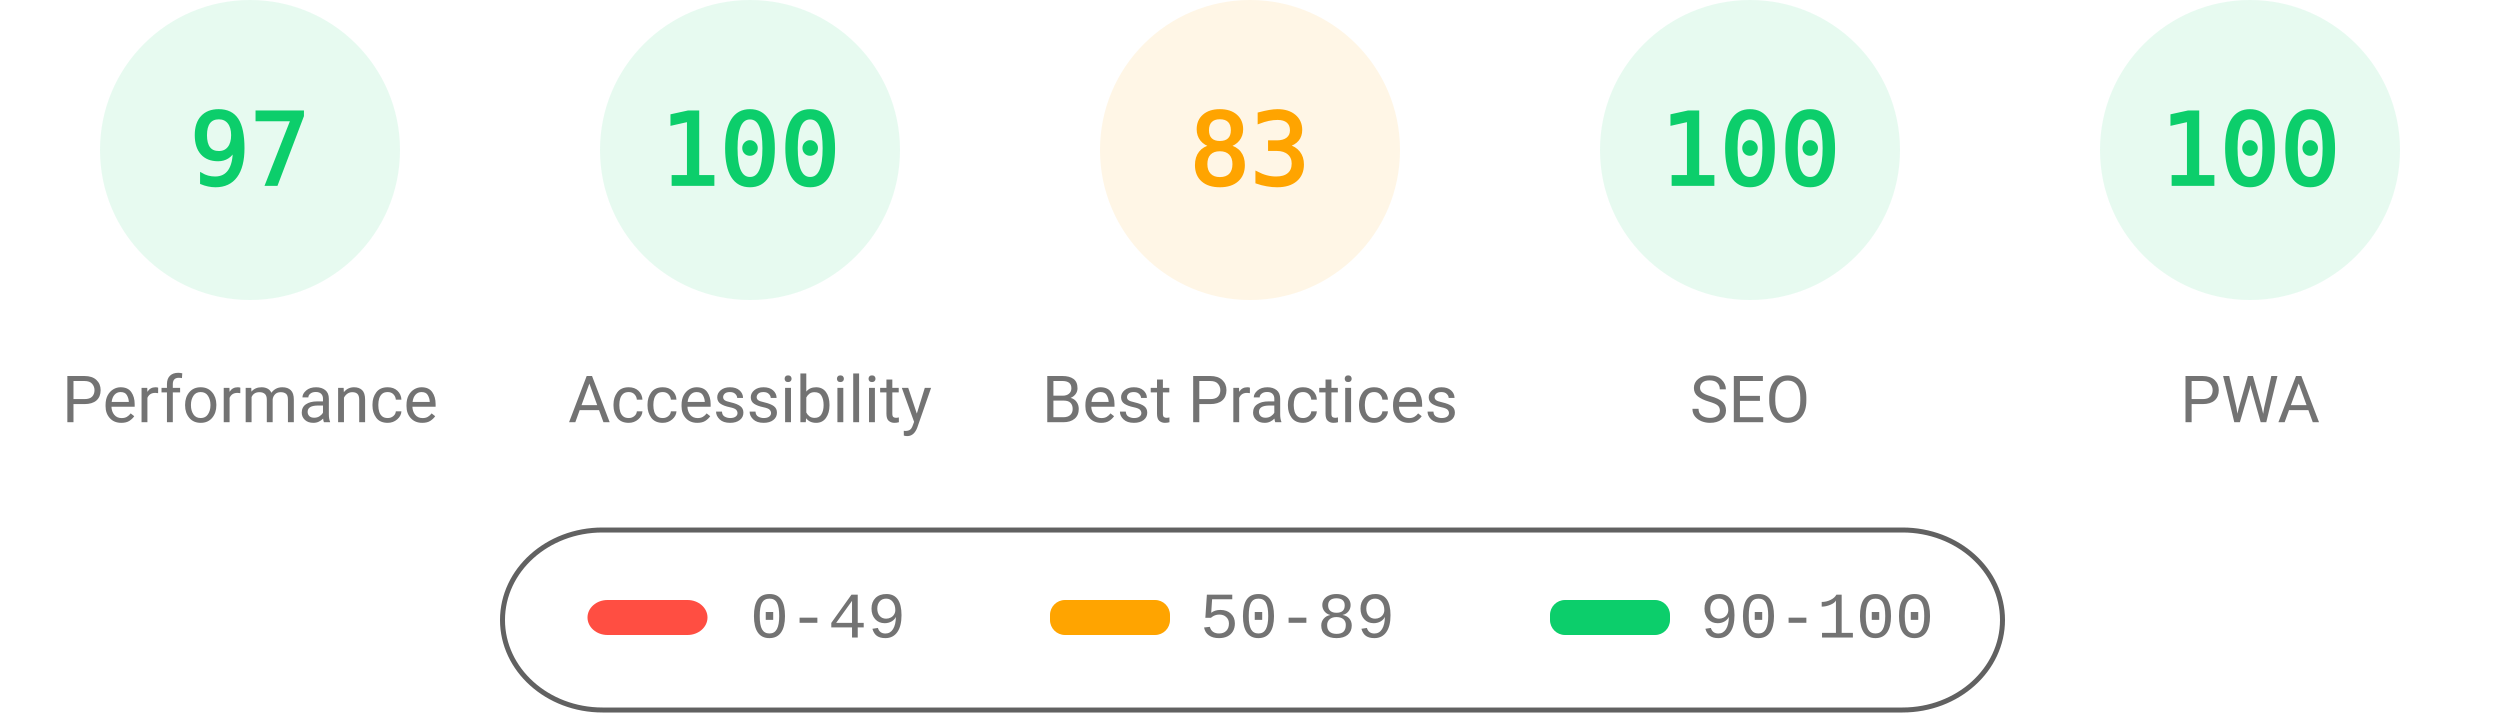
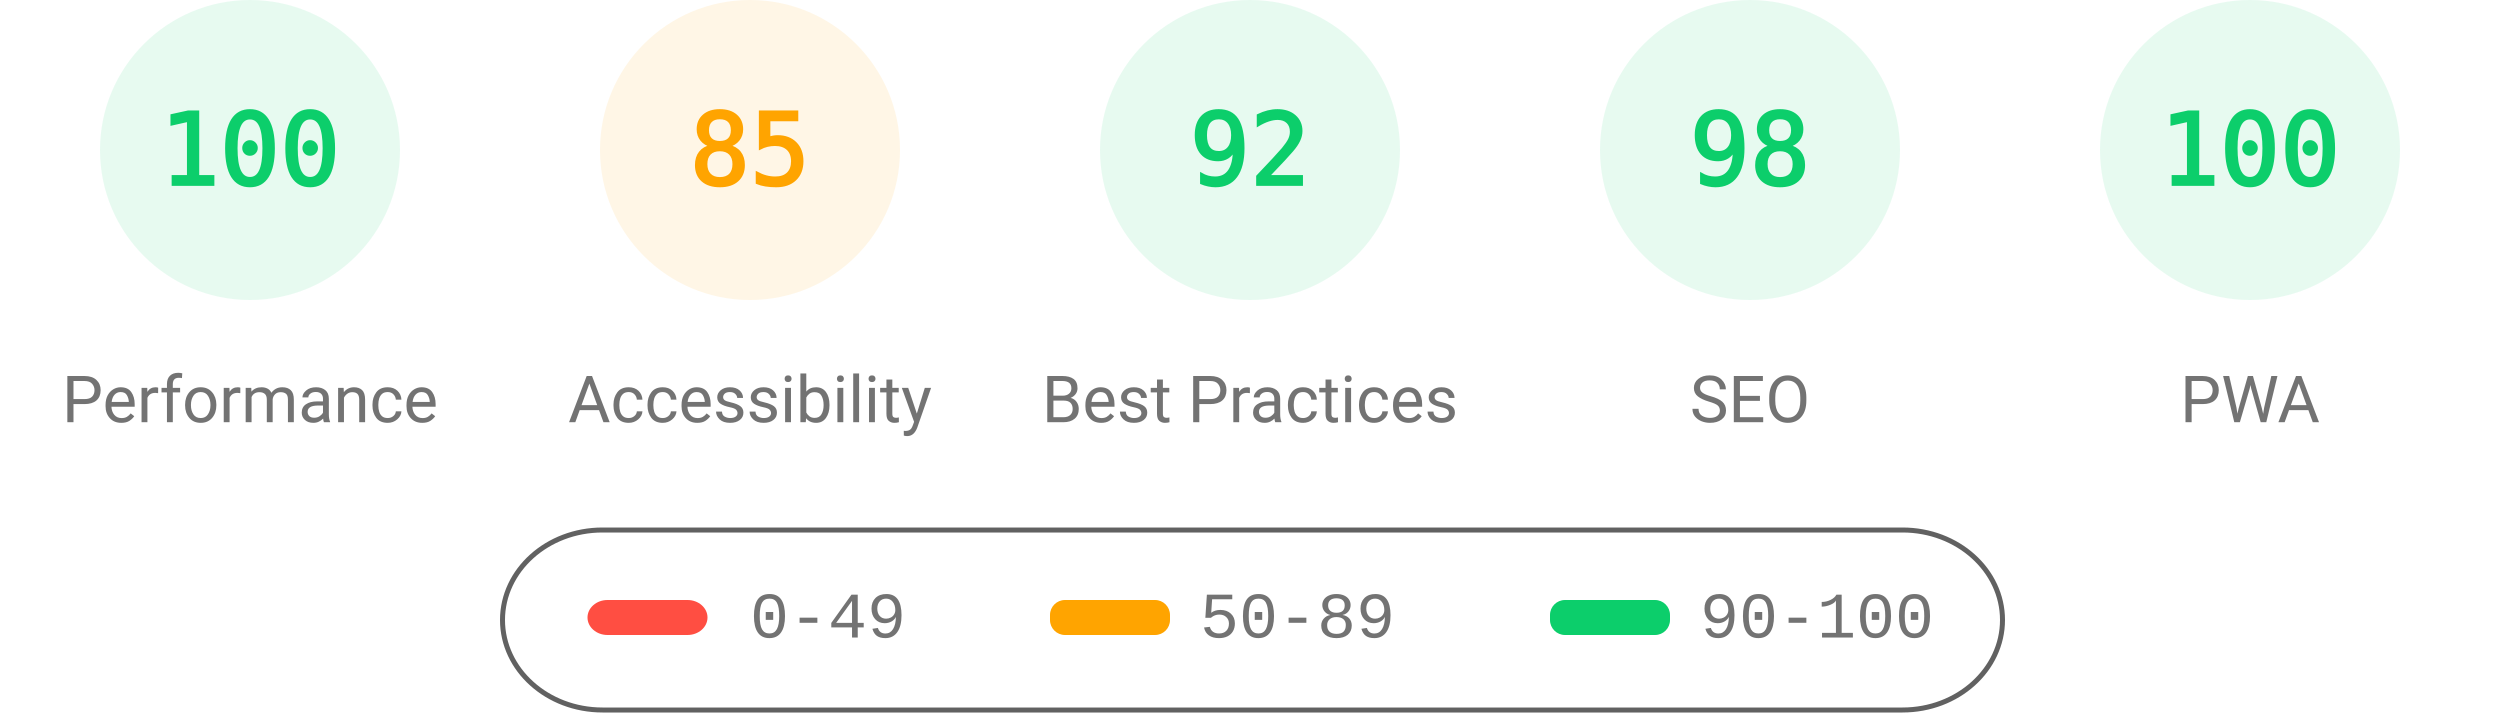
<svg xmlns="http://www.w3.org/2000/svg" class="theme" fill="none" width="1000" height="285">
  <style>
			.gauge-base {
				opacity: 0.1
			}
			.gauge-arc {
				fill: none;
				animation-delay: 250ms;
				stroke-linecap: round;
				transform: rotate(-90deg);
				transform-origin: 100px 60px;
				animation: load-gauge 1s ease forwards
			}
			.guage-text {
				font-size: 40px;
				font-family: monospace;
				text-align: center
			}
			.guage-red {
				color: #ff4e42;
				fill: #ff4e42;
				stroke: #ff4e42
			}
			.guage-orange {
				color: #ffa400;
				fill: #ffa400;
				stroke: #ffa400
			}
			.guage-green {
				color: #0cce6b;
				fill: #0cce6b;
				stroke: #0cce6b
			}
			.theme .guage-undefined {
				color: #5c5c5c;
				fill: #5c5c5c;
				stroke: #5c5c5c
			}
			.guage-title {
				stroke: none;
				font-size: 26px;
				line-height: 26px;
				font-family: Roboto, Halvetica, Arial, sans-serif
			}
			.metric.guage-title {
				font-family: 'Courier New', Courier, monospace
			}
			.theme .guage-title {
				color: #737373;
				fill: #737373
			}
			@keyframes load-gauge {
				from {
					stroke-dasharray: 0 352.858
				}
			}
			.theme
				stroke: #616161
			}
		</style>
  <svg class="guage-div guage-perf guage-green" viewBox="0 0 200 200" width="200" height="200" x="0" y="0">
    <circle class="gauge-base" r="56" cx="100" cy="60" stroke-width="8" />
-     <circle class="gauge-arc guage-arc-1" r="56" cx="100" cy="60" stroke-width="8" style="stroke-dasharray: 349.2, 10.8;" />
-     <text class="guage-text" x="100px" y="60px" alignment-baseline="central" dominant-baseline="central" text-anchor="middle">97</text>
+     <circle class="gauge-arc guage-arc-1" r="56" cx="100" cy="60" stroke-width="8" style="stroke-dasharray: 360, 0;" />
+     <text class="guage-text" x="100px" y="60px" alignment-baseline="central" dominant-baseline="central" text-anchor="middle">100</text>
    <text class="guage-title" x="100px" y="160px" alignment-baseline="central" dominant-baseline="central" text-anchor="middle">Performance</text>
  </svg>
-   <svg class="guage-div guage-acc guage-green" viewBox="0 0 200 200" width="200" height="200" x="200" y="0">
+   <svg class="guage-div guage-acc guage-orange" viewBox="0 0 200 200" width="200" height="200" x="200" y="0">
    <circle class="gauge-base" r="56" cx="100" cy="60" stroke-width="8" />
-     <circle class="gauge-arc guage-arc-2" r="56" cx="100" cy="60" stroke-width="8" style="stroke-dasharray: 360;" />
-     <text class="guage-text" x="100px" y="60px" alignment-baseline="central" dominant-baseline="central" text-anchor="middle">100</text>
+     <circle class="gauge-arc guage-arc-2" r="56" cx="100" cy="60" stroke-width="8" style="stroke-dasharray: 306;" />
+     <text class="guage-text" x="100px" y="60px" alignment-baseline="central" dominant-baseline="central" text-anchor="middle">85</text>
    <text class="guage-title" x="100px" y="160px" alignment-baseline="central" dominant-baseline="central" text-anchor="middle">Accessibility</text>
  </svg>
-   <svg class="guage-div guage-best guage-orange" viewBox="0 0 200 200" width="200" height="200" x="400" y="0">
+   <svg class="guage-div guage-best guage-green" viewBox="0 0 200 200" width="200" height="200" x="400" y="0">
    <circle class="gauge-base" r="56" cx="100" cy="60" stroke-width="8" />
-     <circle class="gauge-arc guage-arc-3" r="56" cx="100" cy="60" stroke-width="8" style="stroke-dasharray: 298.8, 61.2;" />
-     <text class="guage-text" x="100px" y="60px" alignment-baseline="central" dominant-baseline="central" text-anchor="middle">83</text>
+     <circle class="gauge-arc guage-arc-3" r="56" cx="100" cy="60" stroke-width="8" style="stroke-dasharray: 331.2, 28.8;" />
+     <text class="guage-text" x="100px" y="60px" alignment-baseline="central" dominant-baseline="central" text-anchor="middle">92</text>
    <text class="guage-title" x="100px" y="160px" alignment-baseline="central" dominant-baseline="central" text-anchor="middle">Best Practices</text>
  </svg>
  <svg class="guage-div guage-seo guage-green" viewBox="0 0 200 200" width="200" height="200" x="600" y="0">
    <circle class="gauge-base" r="56" cx="100" cy="60" stroke-width="8" />
-     <circle class="gauge-arc guage-arc-4" r="56" cx="100" cy="60" stroke-width="8" style="stroke-dasharray: 360,0;" />
-     <text class="guage-text" x="100px" y="60px" alignment-baseline="central" dominant-baseline="central" text-anchor="middle">100</text>
+     <circle class="gauge-arc guage-arc-4" r="56" cx="100" cy="60" stroke-width="8" style="stroke-dasharray: 352.8,7.2;" />
+     <text class="guage-text" x="100px" y="60px" alignment-baseline="central" dominant-baseline="central" text-anchor="middle">98</text>
    <text class="guage-title" x="100px" y="160px" alignment-baseline="central" dominant-baseline="central" text-anchor="middle">SEO</text>
  </svg>
  <svg class="guage-div guage-pwa guage-green" viewBox="0 0 200 200" width="200" height="200" x="800" y="0">
    <circle class="gauge-base" r="56" cx="100" cy="60" stroke-width="8" />
    <circle class="gauge-arc guage-arc-4" r="56" cx="100" cy="60" stroke-width="8" style="stroke-dasharray: 360, 0;" />
    <text class="guage-text" x="100px" y="60px" alignment-baseline="central" dominant-baseline="central" text-anchor="middle">100</text>
    <text class="guage-title" x="100px" y="160px" alignment-baseline="central" dominant-baseline="central" text-anchor="middle">PWA</text>
  </svg>
  <svg width="604" height="76" x="200" y="210">
    <g>
      <rect fill="none" id="canvas_background" height="80" width="604" y="-1" x="-1" />
      <g display="none" overflow="visible" y="0" x="0" height="100%" width="100%" id="canvasGrid">
        <rect fill="url(#gridpattern)" stroke-width="0" y="0" x="0" height="100%" width="100%" />
      </g>
    </g>
    <g>
      <rect fill-opacity="0" stroke="#616161" stroke-width="2" rx="40" id="svg_2" height="72" width="600" y="2" x="1" fill="#000000" />
      <rect stroke="#000" rx="8" id="svg_3" height="14" width="48" y="30" x="35" stroke-opacity="null" stroke-width="0" fill="#ff4e42" />
      <rect stroke="#000" rx="6" id="svg_4" height="14" width="48" y="30" x="220" stroke-opacity="null" stroke-width="0" fill="#ffa400" />
      <rect stroke="#000" rx="6" id="svg_5" height="14" width="48" y="30" x="420" stroke-opacity="null" stroke-width="0" fill="#0cce6b" />
      <text xml:space="preserve" text-anchor="start" font-family="'Courier New', Courier, monospace" font-size="26" id="svg_6" y="45" x="100" stroke-opacity="null" stroke-width="0" stroke="#000" fill="#737373">0-49</text>
      <text xml:space="preserve" text-anchor="start" font-family="'Courier New', Courier, monospace" font-size="26" id="svg_7" y="45" x="280" stroke-opacity="null" stroke-width="0" stroke="#000" fill="#737373">50-89</text>
      <text xml:space="preserve" text-anchor="start" font-family="'Courier New', Courier, monospace" font-size="26" id="svg_8" y="45" x="480" stroke-opacity="null" stroke-width="0" stroke="#000" fill="#737373">90-100</text>
    </g>
  </svg>
</svg>
